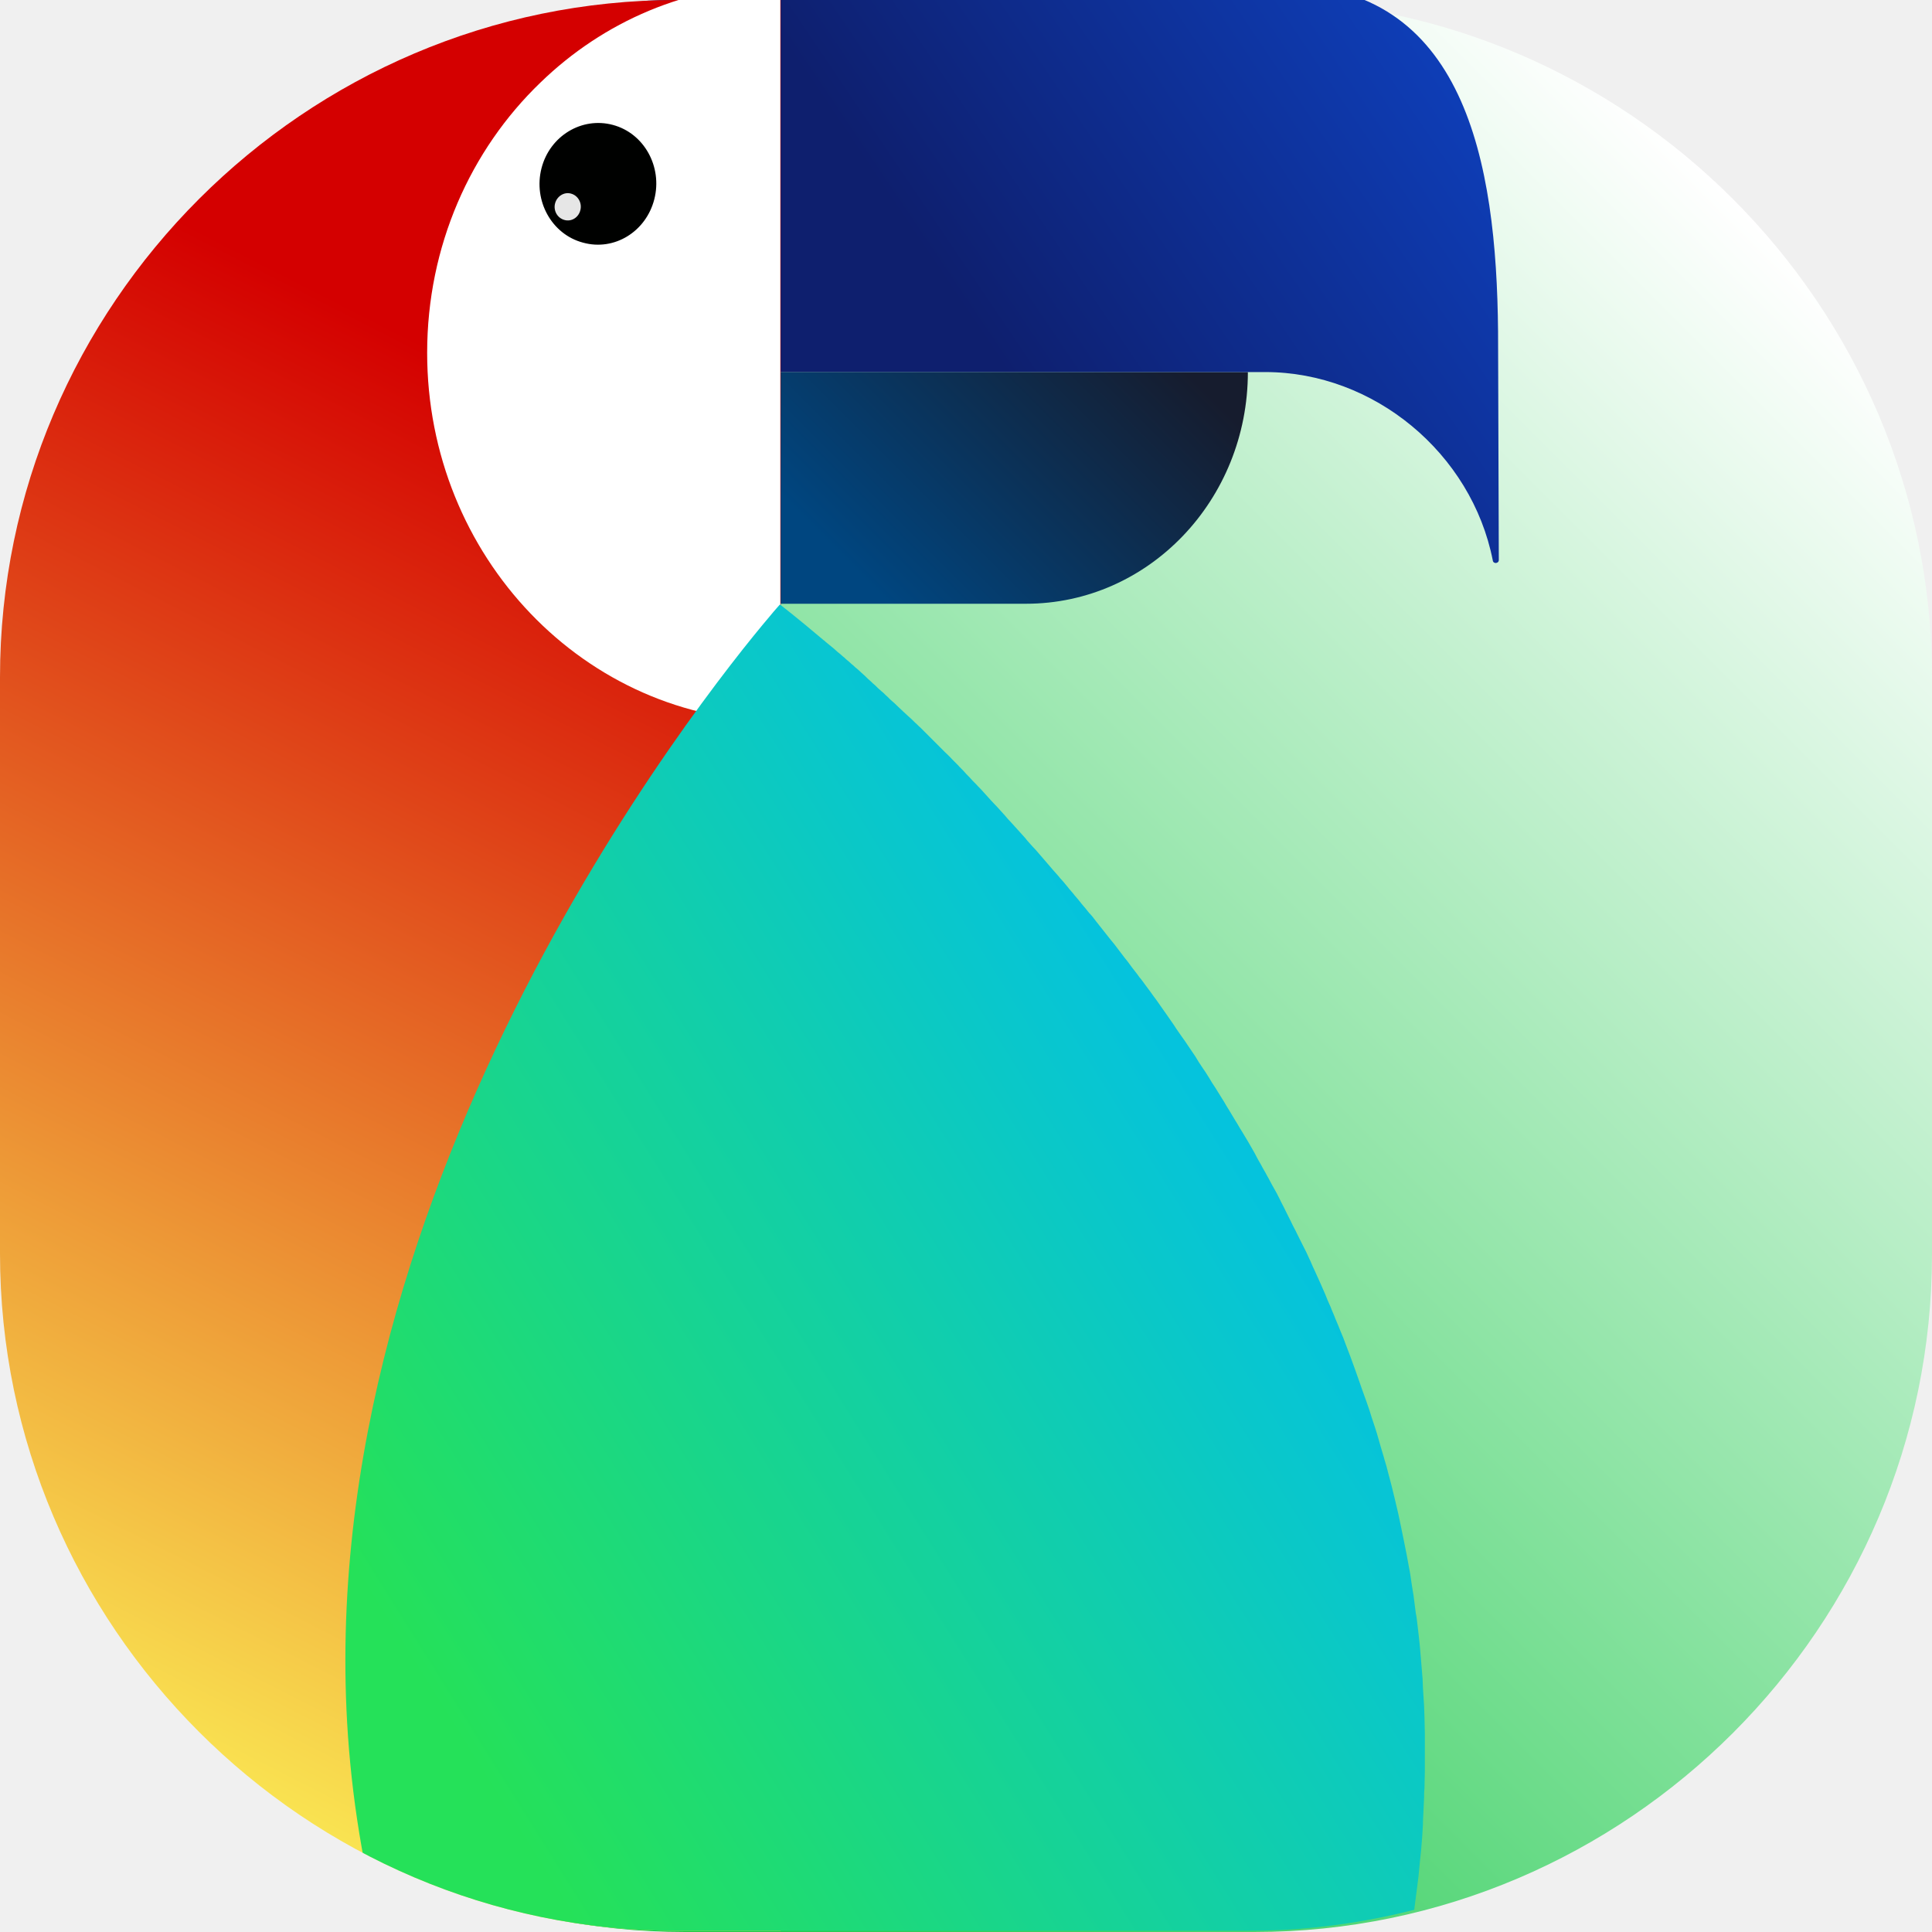
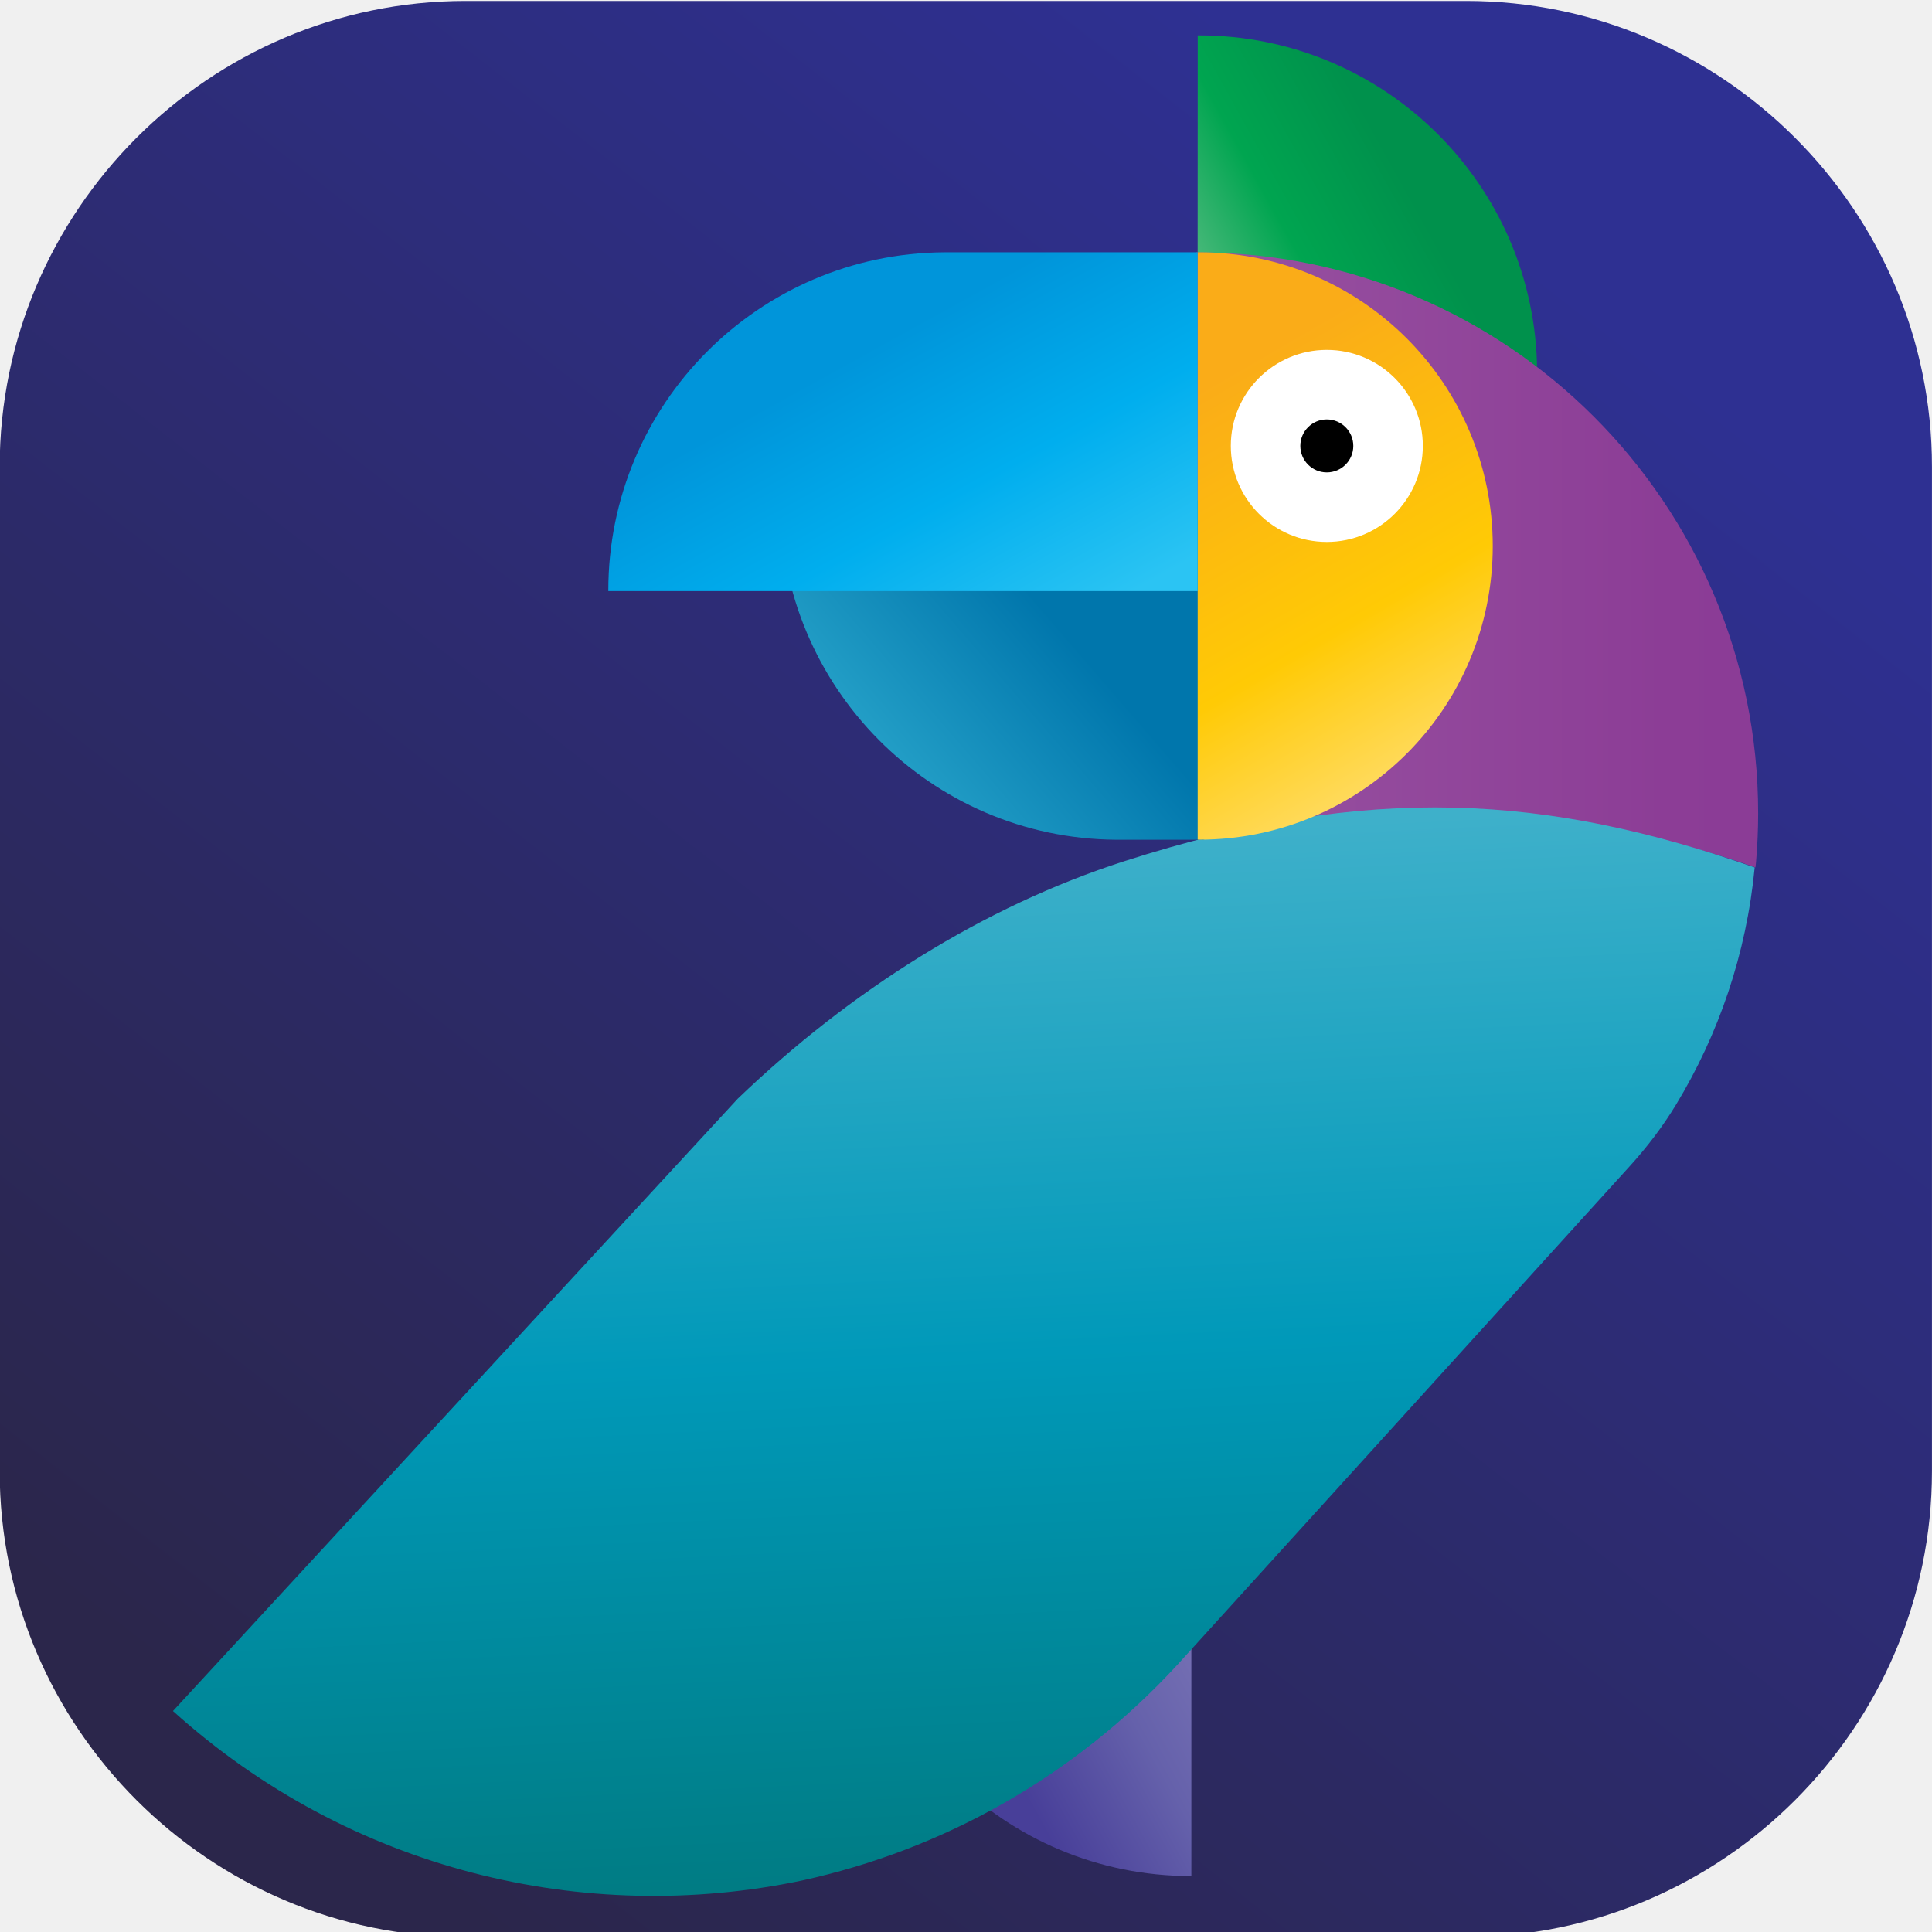
- <svg xmlns="http://www.w3.org/2000/svg" xmlns:xlink="http://www.w3.org/1999/xlink" version="1.1" id="Layer_1" x="0px" y="0px" viewBox="0 0 512 512" style="enable-background:new 0 0 512 512;" xml:space="preserve">
-   <defs id="defs200">
-     <linearGradient id="linearGradient2159">
-       <stop style="stop-color:#0e1f6e;stop-opacity:1" offset="0" id="stop2155" />
-       <stop style="stop-color:#0e41bf;stop-opacity:1" offset="1" id="stop2157" />
+ <svg xmlns="http://www.w3.org/2000/svg" version="1.1" id="Слой_1" x="0px" y="0px" viewBox="0 0 425.2 425.2" style="enable-background:new 0 0 425.2 425.2;" xml:space="preserve">
+   <style type="text/css">
+ 	.st0{fill:url(#SVGID_1_);}
+ 	.st1{fill:url(#SVGID_2_);}
+ 	.st2{fill:url(#SVGID_3_);}
+ 	.st3{fill:url(#SVGID_4_);}
+ 	.st4{fill:url(#SVGID_5_);}
+ 	.st5{fill:url(#SVGID_6_);}
+ 	.st6{fill:url(#SVGID_7_);}
+ 	.st7{fill:url(#SVGID_8_);}
+ 	.st8{fill:#FFFFFF;}
+ 	.st9{fill:url(#SVGID_9_);}
+ 	.st10{fill:url(#SVGID_10_);}
+ 	.st11{fill:url(#SVGID_11_);}
+ 	.st12{fill:url(#SVGID_12_);}
+ 	.st13{fill:url(#SVGID_13_);}
+ 	.st14{fill:url(#SVGID_14_);}
+ 	.st15{fill:url(#SVGID_15_);}
+ 	.st16{fill:url(#SVGID_16_);}
+ </style>
+   <linearGradient id="SVGID_1_" gradientUnits="userSpaceOnUse" x1="394.782" y1="-20.404" x2="70.46" y2="395.46">
+     <stop offset="0.183" style="stop-color:#2E3092" />
+     <stop offset="1" style="stop-color:#2B264B" />
+   </linearGradient>
+   <path class="st0" d="M322.66,426.3H102.45c-56.38,0-102.52-46.13-102.52-102.52V102.73c0-56.38,46.13-102.52,102.52-102.52h220.22  c56.38,0,102.52,46.13,102.52,102.52v221.06C425.18,380.17,379.05,426.3,322.66,426.3z" />
+   <g>
+     <linearGradient id="SVGID_2_" gradientUnits="userSpaceOnUse" x1="326.412" y1="-2109.174" x2="298.382" y2="-2159.895" gradientTransform="matrix(0 -1 1 0 2375.403 675.2133)">
+       <stop offset="0" style="stop-color:#7C76B7" />
+       <stop offset="0.5" style="stop-color:#6561AB" />
+       <stop offset="1" style="stop-color:#483F99" />
    </linearGradient>
-     <linearGradient id="linearGradient1625" gradientUnits="userSpaceOnUse" x1="54.281" y1="458.736" x2="459.753" y2="53.264" spreadMethod="pad">
-       <stop offset="0" style="stop-color:#05c338;stop-opacity:1" id="stop1621" />
-       <stop offset="1" style="stop-color:#FFFFFF" id="stop1623" />
+     <path class="st1" d="M262.2,330.8v82.09c-0.05,0-0.1,0-0.15,0c-40.93,0-74.13-33.04-74.41-73.91v-8.62L262.2,330.8z" />
+     <linearGradient id="SVGID_3_" gradientUnits="userSpaceOnUse" x1="3094.05" y1="535.566" x2="3067.067" y2="486.738" gradientTransform="matrix(1.802374e-03 1 -1 1.802374e-03 790.7686 -3026.794)">
+       <stop offset="0" style="stop-color:#64C08A" />
+       <stop offset="0.5" style="stop-color:#00A550" />
+       <stop offset="1" style="stop-color:#00914C" />
    </linearGradient>
-     <linearGradient id="linearGradient1490" gradientUnits="userSpaceOnUse" x1="54.281" y1="458.736" x2="459.753" y2="53.264" spreadMethod="pad">
-       <stop offset="0" style="stop-color:#8d9fdd;stop-opacity:1" id="stop1486" />
-       <stop offset="1" style="stop-color:#FFFFFF" id="stop1488" />
+     <path class="st2" d="M263.57,83.54l0.03-75.75c0.05,0,0.1,0,0.15,0c40.93-0.07,74.19,32.91,74.54,73.77l0.1,2.45L263.57,83.54z" />
+     <linearGradient id="SVGID_4_" gradientUnits="userSpaceOnUse" x1="39.448" y1="123.223" x2="693.405" y2="123.223">
+       <stop offset="0" style="stop-color:#B07EB7" />
+       <stop offset="0.5" style="stop-color:#8C3D96" />
+       <stop offset="1" style="stop-color:#762A90" />
    </linearGradient>
-     <linearGradient id="linearGradient1484" gradientUnits="userSpaceOnUse" x1="54.281" y1="458.736" x2="459.753" y2="53.264" spreadMethod="pad">
-       <stop offset="0" style="stop-color:#8d9fdd;stop-opacity:1" id="stop1480" />
-       <stop offset="1" style="stop-color:#FFFFFF" id="stop1482" />
+     <path class="st3" d="M263.51,55.55c-0.08,0-0.16,0-0.24,0v127.3c0.24,0.4,0.47,0.81,0.7,1.22c40.33-9.18,82.85-6.99,122.38,6.83   c0.04-0.37,0.08-0.74,0.12-1.11c0.31-3.57,0.47-7.17,0.47-10.82C386.93,110.8,331.67,55.55,263.51,55.55z" />
+     <linearGradient id="SVGID_5_" gradientUnits="userSpaceOnUse" x1="7125.276" y1="2317.982" x2="7356.819" y2="2317.982" gradientTransform="matrix(0.0486 0.9988 0.9988 -0.0486 -2454.243 -6821.457)">
+       <stop offset="0.011" style="stop-color:#3EB0CA" />
+       <stop offset="0.5" style="stop-color:#0099B9" />
+       <stop offset="0.994" style="stop-color:#007C84" />
    </linearGradient>
-     <linearGradient id="linearGradient1478" gradientUnits="userSpaceOnUse" x1="54.281" y1="458.736" x2="459.753" y2="53.264" spreadMethod="pad">
-       <stop offset="0" style="stop-color:#8dc3dd;stop-opacity:1" id="stop1474" />
-       <stop offset="1" style="stop-color:#FFFFFF" id="stop1476" />
+     <path class="st4" d="M259.15,366.36l99.52-109.69c3.81-4.2,7.26-8.71,10.2-13.56c9.4-15.5,15.49-33.22,17.31-52.2   c-45.37-15.86-84.68-18.77-138.72-1.38c-30.95,9.95-60.33,28.52-85.08,52.26L38.07,376.56c0,0,0,0,0,0.01   c39,35.18,90.69,47.31,138.41,37.31C207.22,407.16,236.26,391.25,259.15,366.36z" />
+     <linearGradient id="SVGID_6_" gradientUnits="userSpaceOnUse" x1="197.941" y1="174.438" x2="236.159" y2="141.431">
+       <stop offset="0" style="stop-color:#25A1C8" />
+       <stop offset="1" style="stop-color:#0076AC" />
    </linearGradient>
-     <linearGradient id="linearGradient1472" gradientUnits="userSpaceOnUse" x1="54.281" y1="458.736" x2="459.753" y2="53.264" spreadMethod="pad">
-       <stop offset="0" style="stop-color:#42c3dd;stop-opacity:1" id="stop1468" />
-       <stop offset="1" style="stop-color:#FFFFFF" id="stop1470" />
+     <path class="st5" d="M302.52,110.1h-130.8c0,0.05,0,0.1,0,0.15c0,40.93,33.04,74.29,73.91,74.56h19.21l38.05-14.03L302.52,110.1z" />
+     <linearGradient id="SVGID_7_" gradientUnits="userSpaceOnUse" x1="324.284" y1="192.381" x2="262.762" y2="86.404">
+       <stop offset="0" style="stop-color:#FFE7A3" />
+       <stop offset="0.5" style="stop-color:#FFCA05" />
+       <stop offset="1" style="stop-color:#FAAC18" />
    </linearGradient>
-     <linearGradient id="linearGradient1466" gradientUnits="userSpaceOnUse" x1="54.281" y1="458.736" x2="459.753" y2="53.264" spreadMethod="pad">
-       <stop offset="0" style="stop-color:#40c3dd;stop-opacity:1" id="stop1462" />
-       <stop offset="1" style="stop-color:#FFFFFF" id="stop1464" />
+     <path class="st6" d="M263.9,55.53c-0.11,0-0.21,0.01-0.31,0.01v129.25c0.11,0,0.21,0.01,0.31,0.01c35.69,0,64.63-28.94,64.63-64.63   S299.59,55.53,263.9,55.53z" />
+     <g>
+       <circle class="st8" cx="292.01" cy="98.14" r="21.13" />
+       <circle cx="292.01" cy="98.14" r="5.83" />
+     </g>
+     <linearGradient id="SVGID_8_" gradientUnits="userSpaceOnUse" x1="226.442" y1="142.947" x2="190.165" y2="77.302">
+       <stop offset="0" style="stop-color:#2BC4F3" />
+       <stop offset="0.5" style="stop-color:#00AEEE" />
+       <stop offset="1" style="stop-color:#0095DA" />
    </linearGradient>
-     <linearGradient id="linearGradient1460" gradientUnits="userSpaceOnUse" x1="54.281" y1="458.736" x2="459.753" y2="53.264" spreadMethod="pad">
-       <stop offset="0" style="stop-color:#2bc3dd;stop-opacity:1" id="stop1456" />
-       <stop offset="1" style="stop-color:#FFFFFF" id="stop1458" />
-     </linearGradient>
-     <linearGradient id="linearGradient1454" gradientUnits="userSpaceOnUse" x1="54.281" y1="458.736" x2="459.753" y2="53.264" spreadMethod="pad">
-       <stop offset="0" style="stop-color:#13c3dd;stop-opacity:1" id="stop1450" />
-       <stop offset="1" style="stop-color:#FFFFFF" id="stop1452" />
-     </linearGradient>
-     <linearGradient id="linearGradient1448" gradientUnits="userSpaceOnUse" x1="54.281" y1="458.736" x2="459.753" y2="53.264" spreadMethod="pad">
-       <stop offset="0" style="stop-color:#13c3dd;stop-opacity:1" id="stop1444" />
-       <stop offset="1" style="stop-color:#FFFFFF" id="stop1446" />
-     </linearGradient>
-     <linearGradient id="linearGradient1442" gradientUnits="userSpaceOnUse" x1="54.281" y1="458.736" x2="459.753" y2="53.264" spreadMethod="pad">
-       <stop offset="0" style="stop-color:#49c3dd;stop-opacity:1" id="stop1438" />
-       <stop offset="1" style="stop-color:#FFFFFF" id="stop1440" />
-     </linearGradient>
-     <linearGradient id="linearGradient1436" gradientUnits="userSpaceOnUse" x1="54.281" y1="458.736" x2="459.753" y2="53.264" spreadMethod="pad">
-       <stop offset="0" style="stop-color:#49c3dd;stop-opacity:1" id="stop1432" />
-       <stop offset="1" style="stop-color:#FFFFFF" id="stop1434" />
-     </linearGradient>
-     <linearGradient id="linearGradient1430" gradientUnits="userSpaceOnUse" x1="54.281" y1="458.736" x2="459.753" y2="53.264" spreadMethod="pad">
-       <stop offset="0" style="stop-color:#15c3dd;stop-opacity:1" id="stop1426" />
-       <stop offset="1" style="stop-color:#FFFFFF" id="stop1428" />
-     </linearGradient>
-     <linearGradient id="linearGradient1424" gradientUnits="userSpaceOnUse" x1="54.281" y1="458.736" x2="459.753" y2="53.264" spreadMethod="pad">
-       <stop offset="0" style="stop-color:#15c3dd;stop-opacity:1" id="stop1420" />
-       <stop offset="1" style="stop-color:#FFFFFF" id="stop1422" />
-     </linearGradient>
-     <linearGradient id="linearGradient1418" gradientUnits="userSpaceOnUse" x1="54.281" y1="458.736" x2="459.753" y2="53.264" spreadMethod="pad">
-       <stop offset="0" style="stop-color:#03c3dd;stop-opacity:1" id="stop1414" />
-       <stop offset="1" style="stop-color:#FFFFFF" id="stop1416" />
-     </linearGradient>
-     <linearGradient id="linearGradient1412" gradientUnits="userSpaceOnUse" x1="54.281" y1="458.736" x2="459.753" y2="53.264" spreadMethod="pad">
-       <stop offset="0" style="stop-color:#03c3dd;stop-opacity:1" id="stop1408" />
-       <stop offset="1" style="stop-color:#FFFFFF" id="stop1410" />
-     </linearGradient>
-     <linearGradient id="linearGradient1406" gradientUnits="userSpaceOnUse" x1="54.281" y1="458.736" x2="459.753" y2="53.264" spreadMethod="pad">
-       <stop offset="0" style="stop-color:#4cc3dd;stop-opacity:1" id="stop1402" />
-       <stop offset="1" style="stop-color:#FFFFFF" id="stop1404" />
-     </linearGradient>
-     <linearGradient id="linearGradient1400" gradientUnits="userSpaceOnUse" x1="54.281" y1="458.736" x2="459.753" y2="53.264" spreadMethod="pad">
-       <stop offset="0" style="stop-color:#4cc3dd;stop-opacity:1" id="stop1396" />
-       <stop offset="1" style="stop-color:#FFFFFF" id="stop1398" />
-     </linearGradient>
-     <linearGradient id="linearGradient1394" gradientUnits="userSpaceOnUse" x1="54.281" y1="458.736" x2="459.753" y2="53.264" spreadMethod="pad">
-       <stop offset="0" style="stop-color:#1cc3dd;stop-opacity:1" id="stop1390" />
-       <stop offset="1" style="stop-color:#FFFFFF" id="stop1392" />
-     </linearGradient>
-     <linearGradient id="linearGradient1388" gradientUnits="userSpaceOnUse" x1="54.281" y1="458.736" x2="459.753" y2="53.264" spreadMethod="pad">
-       <stop offset="0" style="stop-color:#1cc3dd;stop-opacity:1" id="stop1384" />
-       <stop offset="1" style="stop-color:#FFFFFF" id="stop1386" />
-     </linearGradient>
-     <linearGradient id="linearGradient1382" gradientUnits="userSpaceOnUse" x1="54.281" y1="458.736" x2="459.753" y2="53.264" spreadMethod="pad">
-       <stop offset="0" style="stop-color:#08c3dd;stop-opacity:1" id="stop1378" />
-       <stop offset="1" style="stop-color:#FFFFFF" id="stop1380" />
-     </linearGradient>
-     <linearGradient id="linearGradient1376" gradientUnits="userSpaceOnUse" x1="54.281" y1="458.736" x2="459.753" y2="53.264" spreadMethod="pad">
-       <stop offset="0" style="stop-color:#08c3dd;stop-opacity:1" id="stop1372" />
-       <stop offset="1" style="stop-color:#FFFFFF" id="stop1374" />
-     </linearGradient>
-     <linearGradient id="linearGradient1370" gradientUnits="userSpaceOnUse" x1="54.281" y1="458.736" x2="459.753" y2="53.264" spreadMethod="pad">
-       <stop offset="0" style="stop-color:#05c375;stop-opacity:1" id="stop1366" />
-       <stop offset="1" style="stop-color:#FFFFFF" id="stop1368" />
-     </linearGradient>
-     <linearGradient id="linearGradient1364" gradientUnits="userSpaceOnUse" x1="54.281" y1="458.736" x2="459.753" y2="53.264" spreadMethod="pad">
-       <stop offset="0" style="stop-color:#05c36f;stop-opacity:1" id="stop1360" />
-       <stop offset="1" style="stop-color:#FFFFFF" id="stop1362" />
-     </linearGradient>
-     <linearGradient id="linearGradient1358" gradientUnits="userSpaceOnUse" x1="54.281" y1="458.736" x2="459.753" y2="53.264" spreadMethod="pad">
-       <stop offset="0" style="stop-color:#05c347;stop-opacity:1" id="stop1354" />
-       <stop offset="1" style="stop-color:#FFFFFF" id="stop1356" />
-     </linearGradient>
-     <linearGradient id="linearGradient1352" gradientUnits="userSpaceOnUse" x1="54.281" y1="458.736" x2="459.753" y2="53.264" spreadMethod="pad">
-       <stop offset="0" style="stop-color:#05c347;stop-opacity:1" id="stop1348" />
-       <stop offset="1" style="stop-color:#FFFFFF" id="stop1350" />
-     </linearGradient>
-     <linearGradient id="linearGradient1346" gradientUnits="userSpaceOnUse" x1="54.281" y1="458.736" x2="459.753" y2="53.264" spreadMethod="pad">
-       <stop offset="0" style="stop-color:#05c34a;stop-opacity:1" id="stop1342" />
-       <stop offset="1" style="stop-color:#FFFFFF" id="stop1344" />
-     </linearGradient>
-     <linearGradient id="linearGradient1340" gradientUnits="userSpaceOnUse" x1="54.281" y1="458.736" x2="459.753" y2="53.264" spreadMethod="pad">
-       <stop offset="0" style="stop-color:#05c34a;stop-opacity:1" id="stop1336" />
-       <stop offset="1" style="stop-color:#FFFFFF" id="stop1338" />
-     </linearGradient>
-     <linearGradient id="linearGradient1334" gradientUnits="userSpaceOnUse" x1="54.281" y1="458.736" x2="459.753" y2="53.264" spreadMethod="pad">
-       <stop offset="0" style="stop-color:#05c39d;stop-opacity:1" id="stop1330" />
-       <stop offset="1" style="stop-color:#FFFFFF" id="stop1332" />
-     </linearGradient>
-     <linearGradient id="linearGradient1328" gradientUnits="userSpaceOnUse" x1="54.281" y1="458.736" x2="459.753" y2="53.264" spreadMethod="pad">
-       <stop offset="0" style="stop-color:#05c39d;stop-opacity:1" id="stop1324" />
-       <stop offset="1" style="stop-color:#FFFFFF" id="stop1326" />
-     </linearGradient>
-     <linearGradient id="linearGradient1322" gradientUnits="userSpaceOnUse" x1="54.281" y1="458.736" x2="459.753" y2="53.264" spreadMethod="pad">
-       <stop offset="0" style="stop-color:#05c3da;stop-opacity:1" id="stop1318" />
-       <stop offset="1" style="stop-color:#FFFFFF" id="stop1320" />
-     </linearGradient>
-     <linearGradient id="linearGradient1316" gradientUnits="userSpaceOnUse" x1="54.281" y1="458.736" x2="459.753" y2="53.264" spreadMethod="pad">
-       <stop offset="0" style="stop-color:#05c3da;stop-opacity:1" id="stop1312" />
-       <stop offset="1" style="stop-color:#FFFFFF" id="stop1314" />
-     </linearGradient>
-     <linearGradient id="linearGradient1310" gradientUnits="userSpaceOnUse" x1="54.281" y1="458.736" x2="459.753" y2="53.264" spreadMethod="pad">
-       <stop offset="0" style="stop-color:#ffc3dd;stop-opacity:1" id="stop1306" />
-       <stop offset="1" style="stop-color:#FFFFFF" id="stop1308" />
-     </linearGradient>
-     <linearGradient id="linearGradient1304" gradientUnits="userSpaceOnUse" x1="54.281" y1="458.736" x2="459.753" y2="53.264" spreadMethod="pad">
-       <stop offset="0" style="stop-color:#ffc3dd;stop-opacity:1" id="stop1300" />
-       <stop offset="1" style="stop-color:#FFFFFF" id="stop1302" />
-     </linearGradient>
-     <linearGradient id="linearGradient1298" gradientUnits="userSpaceOnUse" x1="54.281" y1="458.736" x2="459.753" y2="53.264" spreadMethod="pad">
-       <stop offset="0" style="stop-color:#eec3dd;stop-opacity:1" id="stop1294" />
-       <stop offset="1" style="stop-color:#FFFFFF" id="stop1296" />
-     </linearGradient>
-     <linearGradient id="linearGradient1292" gradientUnits="userSpaceOnUse" x1="54.281" y1="458.736" x2="459.753" y2="53.264" spreadMethod="pad">
-       <stop offset="0" style="stop-color:#eec3dd;stop-opacity:1" id="stop1288" />
-       <stop offset="1" style="stop-color:#FFFFFF" id="stop1290" />
-     </linearGradient>
-     <linearGradient id="linearGradient1286" gradientUnits="userSpaceOnUse" x1="54.281" y1="458.736" x2="459.753" y2="53.264" spreadMethod="pad">
-       <stop offset="0" style="stop-color:#bfc3dd;stop-opacity:1" id="stop1282" />
-       <stop offset="1" style="stop-color:#FFFFFF" id="stop1284" />
-     </linearGradient>
-     <linearGradient id="linearGradient1280" gradientUnits="userSpaceOnUse" x1="54.281" y1="458.736" x2="459.753" y2="53.264" spreadMethod="pad">
-       <stop offset="0" style="stop-color:#bfc3dd;stop-opacity:1" id="stop1276" />
-       <stop offset="1" style="stop-color:#FFFFFF" id="stop1278" />
-     </linearGradient>
-     <linearGradient id="linearGradient1274" gradientUnits="userSpaceOnUse" x1="54.281" y1="458.736" x2="459.753" y2="53.264" spreadMethod="pad">
-       <stop offset="0" style="stop-color:#05c304;stop-opacity:1" id="stop1270" />
-       <stop offset="1" style="stop-color:#FFFFFF" id="stop1272" />
-     </linearGradient>
-     <linearGradient id="linearGradient1268" gradientUnits="userSpaceOnUse" x1="54.281" y1="458.736" x2="459.753" y2="53.264" spreadMethod="pad">
-       <stop offset="0" style="stop-color:#05c304;stop-opacity:1" id="stop1264" />
-       <stop offset="1" style="stop-color:#FFFFFF" id="stop1266" />
-     </linearGradient>
-     <linearGradient id="linearGradient1262" gradientUnits="userSpaceOnUse" x1="54.281" y1="458.736" x2="459.753" y2="53.264" spreadMethod="pad">
-       <stop offset="0" style="stop-color:#05c302;stop-opacity:1" id="stop1258" />
-       <stop offset="1" style="stop-color:#FFFFFF" id="stop1260" />
-     </linearGradient>
-     <linearGradient id="linearGradient1256" gradientUnits="userSpaceOnUse" x1="54.281" y1="458.736" x2="459.753" y2="53.264" spreadMethod="pad">
-       <stop offset="0" style="stop-color:#05c302;stop-opacity:1" id="stop1252" />
-       <stop offset="1" style="stop-color:#FFFFFF" id="stop1254" />
-     </linearGradient>
-     <linearGradient id="linearGradient1250" gradientUnits="userSpaceOnUse" x1="54.281" y1="458.736" x2="459.753" y2="53.264" spreadMethod="pad">
-       <stop offset="0" style="stop-color:#05c301;stop-opacity:1" id="stop1246" />
-       <stop offset="1" style="stop-color:#FFFFFF" id="stop1248" />
-     </linearGradient>
-     <linearGradient id="linearGradient1244" gradientUnits="userSpaceOnUse" x1="54.281" y1="458.736" x2="459.753" y2="53.264" spreadMethod="pad">
-       <stop offset="0" style="stop-color:#05c301;stop-opacity:1" id="stop1240" />
-       <stop offset="1" style="stop-color:#FFFFFF" id="stop1242" />
-     </linearGradient>
-     <linearGradient id="linearGradient1238" gradientUnits="userSpaceOnUse" x1="54.281" y1="458.736" x2="459.753" y2="53.264" spreadMethod="pad">
-       <stop offset="0" style="stop-color:#05c328;stop-opacity:1" id="stop1234" />
-       <stop offset="1" style="stop-color:#FFFFFF" id="stop1236" />
-     </linearGradient>
-     <linearGradient id="linearGradient1232" gradientUnits="userSpaceOnUse" x1="54.281" y1="458.736" x2="459.753" y2="53.264" spreadMethod="pad">
-       <stop offset="0" style="stop-color:#05c328;stop-opacity:1" id="stop1228" />
-       <stop offset="1" style="stop-color:#FFFFFF" id="stop1230" />
-     </linearGradient>
-     <linearGradient id="linearGradient1226" gradientUnits="userSpaceOnUse" x1="54.281" y1="458.736" x2="459.753" y2="53.264" spreadMethod="pad">
-       <stop offset="0" style="stop-color:#ffc329;stop-opacity:1" id="stop1222" />
-       <stop offset="1" style="stop-color:#FFFFFF" id="stop1224" />
-     </linearGradient>
-     <linearGradient id="linearGradient1220" gradientUnits="userSpaceOnUse" x1="54.281" y1="458.736" x2="459.753" y2="53.264" spreadMethod="pad">
-       <stop offset="0" style="stop-color:#ffc329;stop-opacity:1" id="stop1216" />
-       <stop offset="1" style="stop-color:#FFFFFF" id="stop1218" />
-     </linearGradient>
-     <linearGradient id="linearGradient1214" gradientUnits="userSpaceOnUse" x1="54.281" y1="458.736" x2="459.753" y2="53.264" spreadMethod="pad">
-       <stop offset="0" style="stop-color:#ffc32b;stop-opacity:1" id="stop1210" />
-       <stop offset="1" style="stop-color:#FFFFFF" id="stop1212" />
-     </linearGradient>
-     <linearGradient id="linearGradient1208" gradientUnits="userSpaceOnUse" x1="54.281" y1="458.736" x2="459.753" y2="53.264" spreadMethod="pad">
-       <stop offset="0" style="stop-color:#ffc342;stop-opacity:1" id="stop1204" />
-       <stop offset="1" style="stop-color:#FFFFFF" id="stop1206" />
-     </linearGradient>
-     <linearGradient id="linearGradient1202" gradientUnits="userSpaceOnUse" x1="54.281" y1="458.736" x2="459.753" y2="53.264" spreadMethod="pad">
-       <stop offset="0" style="stop-color:#ffc345;stop-opacity:1" id="stop1198" />
-       <stop offset="1" style="stop-color:#FFFFFF" id="stop1200" />
-     </linearGradient>
-     <linearGradient id="linearGradient1196" gradientUnits="userSpaceOnUse" x1="54.281" y1="458.736" x2="459.753" y2="53.264" spreadMethod="pad">
-       <stop offset="0" style="stop-color:#ffc35c;stop-opacity:1" id="stop1192" />
-       <stop offset="1" style="stop-color:#FFFFFF" id="stop1194" />
-     </linearGradient>
-     <linearGradient id="linearGradient1190" gradientUnits="userSpaceOnUse" x1="54.281" y1="458.736" x2="459.753" y2="53.264" spreadMethod="pad">
-       <stop offset="0" style="stop-color:#ffc397;stop-opacity:1" id="stop1186" />
-       <stop offset="1" style="stop-color:#FFFFFF" id="stop1188" />
-     </linearGradient>
-     <linearGradient id="linearGradient1184" gradientUnits="userSpaceOnUse" x1="54.281" y1="458.736" x2="459.753" y2="53.264" spreadMethod="pad">
-       <stop offset="0" style="stop-color:#ffc3df;stop-opacity:1" id="stop1180" />
-       <stop offset="1" style="stop-color:#FFFFFF" id="stop1182" />
-     </linearGradient>
-     <linearGradient id="linearGradient1178" gradientUnits="userSpaceOnUse" x1="54.281" y1="458.736" x2="459.753" y2="53.264" spreadMethod="pad">
-       <stop offset="0" style="stop-color:#ffc3df;stop-opacity:1" id="stop1174" />
-       <stop offset="1" style="stop-color:#FFFFFF" id="stop1176" />
-     </linearGradient>
-     <linearGradient id="linearGradient1172" gradientUnits="userSpaceOnUse" x1="54.281" y1="458.736" x2="459.753" y2="53.264" spreadMethod="pad">
-       <stop offset="0" style="stop-color:#e8c3dd;stop-opacity:1" id="stop1168" />
-       <stop offset="1" style="stop-color:#FFFFFF" id="stop1170" />
-     </linearGradient>
-     <linearGradient id="linearGradient1166" gradientUnits="userSpaceOnUse" x1="54.281" y1="458.736" x2="459.753" y2="53.264" spreadMethod="pad">
-       <stop offset="0" style="stop-color:#e8c3dd;stop-opacity:1" id="stop1162" />
-       <stop offset="1" style="stop-color:#FFFFFF" id="stop1164" />
-     </linearGradient>
-     <linearGradient id="linearGradient1160" gradientUnits="userSpaceOnUse" x1="54.281" y1="458.736" x2="459.753" y2="53.264" spreadMethod="pad">
-       <stop offset="0" style="stop-color:#e8c3dd;stop-opacity:1" id="stop1156" />
-       <stop offset="1" style="stop-color:#FFFFFF" id="stop1158" />
-     </linearGradient>
-     <linearGradient id="linearGradient1154" gradientUnits="userSpaceOnUse" x1="54.281" y1="458.736" x2="459.753" y2="53.264" spreadMethod="pad">
-       <stop offset="0" style="stop-color:#e6c3dd;stop-opacity:1" id="stop1150" />
-       <stop offset="1" style="stop-color:#FFFFFF" id="stop1152" />
-     </linearGradient>
-     <linearGradient id="linearGradient1148" gradientUnits="userSpaceOnUse" x1="54.281" y1="458.736" x2="459.753" y2="53.264" spreadMethod="pad">
-       <stop offset="0" style="stop-color:#d7c3dd;stop-opacity:1" id="stop1144" />
-       <stop offset="1" style="stop-color:#FFFFFF" id="stop1146" />
-     </linearGradient>
-     <linearGradient id="linearGradient1142" gradientUnits="userSpaceOnUse" x1="54.281" y1="458.736" x2="459.753" y2="53.264" spreadMethod="pad">
-       <stop offset="0" style="stop-color:#b5c3dd;stop-opacity:1" id="stop1138" />
-       <stop offset="1" style="stop-color:#FFFFFF" id="stop1140" />
-     </linearGradient>
-     <linearGradient id="linearGradient1136" gradientUnits="userSpaceOnUse" x1="54.281" y1="458.736" x2="459.753" y2="53.264" spreadMethod="pad">
-       <stop offset="0" style="stop-color:#a5c3dd;stop-opacity:1" id="stop1132" />
-       <stop offset="1" style="stop-color:#FFFFFF" id="stop1134" />
-     </linearGradient>
-     <linearGradient id="linearGradient1130" gradientUnits="userSpaceOnUse" x1="54.281" y1="458.736" x2="459.753" y2="53.264" spreadMethod="pad">
-       <stop offset="0" style="stop-color:#9cc3dd;stop-opacity:1" id="stop1126" />
-       <stop offset="1" style="stop-color:#FFFFFF" id="stop1128" />
-     </linearGradient>
-     <linearGradient id="linearGradient1124" gradientUnits="userSpaceOnUse" x1="54.281" y1="458.736" x2="459.753" y2="53.264" spreadMethod="pad">
-       <stop offset="0" style="stop-color:#78c3dd;stop-opacity:1" id="stop1120" />
-       <stop offset="1" style="stop-color:#FFFFFF" id="stop1122" />
-     </linearGradient>
-     <linearGradient id="linearGradient1118" gradientUnits="userSpaceOnUse" x1="54.281" y1="458.736" x2="459.753" y2="53.264" spreadMethod="pad">
-       <stop offset="0" style="stop-color:#46c3dd;stop-opacity:1" id="stop1114" />
-       <stop offset="1" style="stop-color:#FFFFFF" id="stop1116" />
-     </linearGradient>
-     <linearGradient id="linearGradient1112" gradientUnits="userSpaceOnUse" x1="54.281" y1="458.736" x2="459.753" y2="53.264" spreadMethod="pad">
-       <stop offset="0" style="stop-color:#3cc3dd;stop-opacity:1" id="stop1108" />
-       <stop offset="1" style="stop-color:#FFFFFF" id="stop1110" />
-     </linearGradient>
-     <linearGradient id="linearGradient1106" gradientUnits="userSpaceOnUse" x1="54.281" y1="458.736" x2="459.753" y2="53.264" spreadMethod="pad">
-       <stop offset="0" style="stop-color:#04c3dd;stop-opacity:1" id="stop1102" />
-       <stop offset="1" style="stop-color:#FFFFFF" id="stop1104" />
-     </linearGradient>
-     <linearGradient id="linearGradient1100" gradientUnits="userSpaceOnUse" x1="54.281" y1="458.736" x2="459.753" y2="53.264">
-       <stop offset="0" style="stop-color:#03c3dd;stop-opacity:1" id="stop1096" />
-       <stop offset="1" style="stop-color:#FFFFFF" id="stop1098" />
-     </linearGradient>
-     <linearGradient id="SVGID_7_-3" gradientUnits="userSpaceOnUse" x1="-106.34" y1="570.473" x2="337.523" y2="126.61" spreadMethod="pad" xlink:href="#SVGID_1_">
-       <stop offset="0" style="stop-color:#fecb6a;stop-opacity:1" id="stop1055" />
-       <stop offset="1" style="stop-color:#d40000;stop-opacity:1" id="stop1057" />
-     </linearGradient>
-     <linearGradient id="SVGID_7_" gradientUnits="userSpaceOnUse" x1="-106.34" y1="570.473" x2="337.523" y2="126.61" spreadMethod="pad">
-       <stop offset="0" style="stop-color:#25e159;stop-opacity:1" id="stop1050" />
-       <stop offset="1" style="stop-color:#05C3DD" id="stop1052" />
-     </linearGradient>
-     <linearGradient id="SVGID_7_-6" gradientUnits="userSpaceOnUse" x1="-106.34" y1="570.473" x2="337.523" y2="126.61" spreadMethod="pad">
-       <stop offset="0" style="stop-color:#84CB6A" id="stop1043" />
-       <stop offset="1" style="stop-color:#05C3DD" id="stop1045" />
-     </linearGradient>
-     <linearGradient xlink:href="#SVGID_7_" id="linearGradient1048" gradientUnits="userSpaceOnUse" x1="152.705" y1="510.292" x2="371.615" y2="373.29" />
-     <linearGradient xlink:href="#SVGID_7_-3-7" id="linearGradient1094" x1="-45.373" y1="468.714" x2="139.787" y2="105.263" gradientUnits="userSpaceOnUse" />
-     <linearGradient xlink:href="#linearGradient1625" id="linearGradient1492" gradientUnits="userSpaceOnUse" x1="54.281" y1="458.736" x2="459.753" y2="53.264" />
-     <filter style="color-interpolation-filters:sRGB" id="filter1544" x="-2.9338988e-05" width="1" y="-1.4352017e-05" height="1">
-       <feGaussianBlur stdDeviation="0.003" id="feGaussianBlur1546" />
-     </filter>
-     <linearGradient xlink:href="#linearGradient2159" id="linearGradient2161" x1="251.205" y1="75.964" x2="382.472" y2="-12.709" gradientUnits="userSpaceOnUse" />
-   </defs>
-   <style type="text/css" id="style133">
- 	.st0{fill:url(#SVGID_1_);}
- 	.st1{clip-path:url(#SVGID_3_);}
- 	.st2{clip-path:url(#SVGID_5_);}
- 	.st3{fill:url(#SVGID_6_);}
- 	.st4{fill:#0E5ADE;}
- 	.st5{fill:url(#SVGID_7_);}
- 	.st6{fill:#FFFFFF;}
- 	.st7{fill:#000100;}
- 	.st8{opacity:0.9;fill:#FFFFFF;}
- 	.st9{fill:url(#SVGID_8_);}
- 	.st10{fill:none;}
- </style>
-   <g id="g195">
-     <linearGradient id="SVGID_1_" gradientUnits="userSpaceOnUse" x1="54.281" y1="458.736" x2="459.753" y2="53.264" xlink:href="#linearGradient1490">
-       <stop offset="0" style="stop-color:#05C3DD" id="stop135" />
-       <stop offset="1" style="stop-color:#FFFFFF" id="stop137" />
-     </linearGradient>
-     <path class="st0" d="M332.4,512H181.6C82.9,512,2,431.2,2,332.4V179.6C2,80.8,82.9,0,181.6,0h150.8C431.2,0,512,80.8,512,179.6   v152.8C512,431.2,431.2,512,332.4,512z" id="path140" style="fill-opacity:1;fill:url(#linearGradient1492)" />
-     <g id="g193">
-       <defs id="defs143">
-         <path id="SVGID_2_" d="M330.4,511.7H179.5C80.8,511.7,0,430.9,0,332.2V179.5C0,80.8,80.8,0,179.5,0h182.2     C460.4,0,510,80.8,510,179.5v152.6C510,430.9,429.2,511.7,330.4,511.7z" />
-       </defs>
-       <clipPath id="SVGID_3_">
-         <use xlink:href="#SVGID_2_" style="overflow:visible;" id="use145" />
-       </clipPath>
-       <g class="st1" clip-path="url(#SVGID_3_)" id="g191">
-         <defs id="defs149">
-           <path id="SVGID_4_" d="M408.6,527.4H-38.2c-56,0-101.4-45.4-101.4-101.4V97.3c0-56,45.4-101.4,101.4-101.4h446.8      c56,0,101.4,45.4,101.4,101.4V426C510,482,464.6,527.4,408.6,527.4z" />
-         </defs>
-         <clipPath id="SVGID_5_">
-           <use xlink:href="#SVGID_4_" style="overflow:visible;" id="use151" />
-         </clipPath>
-         <g class="st2" clip-path="url(#SVGID_5_)" id="g189">
-           <linearGradient id="SVGID_6_" gradientUnits="userSpaceOnUse" x1="213.637" y1="166.822" x2="306.257" y2="74.202">
-             <stop offset="0.153" style="stop-color:#004680" id="stop154" />
-             <stop offset="0.914" style="stop-color:#161C2E" id="stop156" />
-           </linearGradient>
-           <path class="st3" d="M271.9,160h-65.1V98.6h123.9l0,0C330.7,132.5,304.4,160,271.9,160z" id="path159" />
-           <path class="st4" d="M397,87.8l0.2,60.6c0,1-1.5,1.1-1.6,0.1c-5.6-28.4-31.5-49.9-60.3-49.9H171.6V0c11.3-2.7,23.1-4.1,35.2-4.1      h132.7C388.2-4.1,396.6,42.9,397,87.8z" id="path161" style="fill:url(#linearGradient2161);fill-opacity:1" />
-           <linearGradient id="SVGID_7_-3-7" gradientUnits="userSpaceOnUse" x1="-106.34" y1="570.473" x2="337.523" y2="126.61" spreadMethod="pad" xlink:href="#SVGID_8_">
-             <stop offset="0" style="stop-color:#feff5b;stop-opacity:1" id="stop163" />
-             <stop offset="1" style="stop-color:#d40000;stop-opacity:1" id="stop165" />
-           </linearGradient>
-           <path class="st5" d="M62.1,33.8c-0.5,0.3-1.1,0.6-1.6,0.9c-0.2,0.1-0.4,0.3-0.7,0.4C37.3,48,16.5,63.8-2.2,82      c-49.7,48.3-84.1,113.7-94.9,187.3c-2.4,16.1-12.7,32.7-12.7,49.5c0,0,0,0,0,0v0c0,3.4,0.1,6.8,0.2,10.2c0,1,0.1,2,0.1,3      c0.1,2.5,0.2,5.1,0.4,7.6c0.1,0.9,0.1,1.9,0.2,2.8c0.2,3.3,0.5,6.7,0.8,10c0,0.4,0.1,0.8,0.1,1.2c0.3,3.1,0.7,6.2,1.1,9.3      c0,0.3,0.1,0.5,0.1,0.8c0,0,0,0,0,0c20.8,157.2-154.2,249.9,313.7,278.1V85.6V-4.1C154.5-4.1,105.2,9.6,62.1,33.8z" id="path168" style="fill-opacity:1;fill:url(#linearGradient1094)" />
-           <path class="st6" d="M206.8-4.1v195.3c-51.7,0-93.6-43.7-93.6-97.7c0-28.3,11.5-53.8,30-71.6C159.9,5.7,182.2-4.1,206.8-4.1z" id="path170" />
-           <g id="g178">
-             <path class="st6" d="M136.7,42.7c-3.2,12.5,4,25.4,16,28.7c12,3.3,24.3-4.1,27.5-16.7c3.2-12.5-4-25.4-16-28.7       C152.2,22.7,139.9,30.2,136.7,42.7z" id="path172" />
-             <path class="st7" d="M143.5,44.6c-2.2,8.6,2.7,17.5,11,19.7c8.3,2.3,16.7-2.9,18.9-11.5c2.2-8.6-2.7-17.5-11-19.7       C154.2,30.9,145.7,36,143.5,44.6z" id="path174" />
-             <path class="st8" d="M147.1,53.9c-0.5,1.9,0.6,3.9,2.5,4.4c1.8,0.5,3.7-0.6,4.2-2.6c0.5-1.9-0.6-3.9-2.5-4.4       C149.5,50.8,147.6,52,147.1,53.9z" id="path176" />
-           </g>
-           <linearGradient id="SVGID_8_" gradientUnits="userSpaceOnUse" x1="97.582" y1="531.504" x2="371.615" y2="373.29">
-             <stop offset="0" style="stop-color:#0E5ADE" id="stop180" />
-             <stop offset="1" style="stop-color:#05C3DD" id="stop182" />
-           </linearGradient>
-           <path class="st9" d="M371.3,527.5c0.1-0.6,0.2-1.2,0.4-1.9c0.3-1.6,0.6-3.3,0.9-4.9c0.1-0.8,0.3-1.6,0.4-2.4      c0.3-1.5,0.5-3,0.7-4.5c0.1-0.8,0.3-1.7,0.4-2.5c0.2-1.5,0.4-2.9,0.6-4.4c0.1-0.8,0.2-1.7,0.3-2.5c0.2-1.5,0.4-3,0.6-4.6      c0.1-0.8,0.2-1.6,0.3-2.4c0.2-1.7,0.3-3.4,0.5-5.1c0.1-0.6,0.1-1.3,0.2-1.9c0.2-2.3,0.4-4.7,0.5-7c0-0.2,0-0.5,0-0.7      c0.1-2.1,0.2-4.2,0.3-6.3c0-0.8,0-1.6,0.1-2.4c0-1.5,0.1-3.1,0.1-4.7c0-0.9,0-1.9,0-2.8c0-1.4,0-2.9,0-4.3c0-1,0-1.9,0-2.9      c0-1.4-0.1-2.9-0.1-4.3c0-1-0.1-1.9-0.1-2.9c-0.1-1.6-0.2-3.1-0.3-4.7c0-0.8-0.1-1.6-0.1-2.5c-0.2-2.4-0.4-4.8-0.6-7.2      c-0.2-2.5-0.5-5-0.8-7.5c-0.1-0.9-0.2-1.8-0.4-2.7c-0.2-1.6-0.4-3.2-0.6-4.7c-0.2-1-0.3-2-0.5-3.1c-0.2-1.4-0.4-2.9-0.7-4.3      c-0.2-1.1-0.4-2.2-0.6-3.3c-0.3-1.3-0.5-2.7-0.8-4c-0.2-1.1-0.5-2.3-0.7-3.4c-0.3-1.3-0.5-2.6-0.8-3.8c-0.3-1.1-0.5-2.3-0.8-3.4      c-0.3-1.2-0.6-2.5-0.9-3.7c-0.3-1.2-0.6-2.3-0.9-3.4c-0.3-1.2-0.6-2.4-1-3.6c-0.3-1.2-0.7-2.3-1-3.4c-0.3-1.2-0.7-2.4-1-3.5      c-0.4-1.2-0.7-2.3-1.1-3.4c-0.4-1.1-0.7-2.3-1.1-3.4c-0.4-1.2-0.8-2.3-1.2-3.4c-0.4-1.1-0.8-2.2-1.2-3.4      c-0.4-1.1-0.8-2.3-1.2-3.4c-0.4-1.1-0.8-2.2-1.2-3.3c-0.4-1.1-0.9-2.3-1.3-3.4c-0.4-1.1-0.8-2.2-1.3-3.3      c-0.4-1.1-0.9-2.2-1.4-3.4c-0.4-1.1-0.9-2.1-1.3-3.2c-0.5-1.1-1-2.2-1.4-3.3c-0.5-1.1-0.9-2.1-1.4-3.2c-0.5-1.1-1-2.2-1.5-3.3      c-0.5-1-0.9-2.1-1.4-3.1c-0.5-1.1-1-2.2-1.6-3.3c-0.5-1-1-2-1.5-3c-0.5-1.1-1.1-2.1-1.6-3.2c-0.5-1-1-2-1.5-3      c-0.5-1.1-1.1-2.1-1.6-3.2c-0.5-1-1-2-1.6-3c-0.6-1-1.1-2.1-1.7-3.1c-0.5-1-1.1-1.9-1.6-2.9c-0.6-1-1.2-2.1-1.7-3.1      c-0.5-0.9-1.1-1.9-1.6-2.8c-0.6-1-1.2-2-1.8-3c-0.6-0.9-1.1-1.9-1.7-2.8c-0.6-1-1.2-2-1.8-3c-0.6-0.9-1.1-1.9-1.7-2.8      c-0.6-1-1.2-1.9-1.8-2.9c-0.6-0.9-1.2-1.8-1.7-2.7c-0.6-1-1.2-1.9-1.9-2.9c-0.6-0.9-1.2-1.8-1.7-2.7c-0.6-0.9-1.3-1.9-1.9-2.8      c-0.6-0.9-1.2-1.8-1.8-2.6c-0.6-0.9-1.3-1.8-1.9-2.8c-0.6-0.9-1.2-1.7-1.8-2.6c-0.6-0.9-1.3-1.8-1.9-2.7      c-0.6-0.9-1.2-1.7-1.8-2.5c-0.6-0.9-1.3-1.8-1.9-2.6c-0.6-0.8-1.2-1.7-1.9-2.5c-0.6-0.9-1.3-1.7-1.9-2.5      c-0.6-0.8-1.2-1.7-1.9-2.5c-0.6-0.8-1.3-1.7-1.9-2.5c-0.6-0.8-1.2-1.6-1.9-2.4c-0.6-0.8-1.3-1.6-1.9-2.4      c-0.6-0.8-1.3-1.6-1.9-2.4c-0.6-0.8-1.2-1.6-1.9-2.3c-0.6-0.8-1.3-1.6-1.9-2.3c-0.6-0.8-1.2-1.5-1.9-2.3      c-0.6-0.8-1.3-1.5-1.9-2.3c-0.6-0.7-1.2-1.5-1.9-2.2c-0.6-0.8-1.3-1.5-1.9-2.2c-0.6-0.7-1.2-1.4-1.8-2.1      c-0.6-0.7-1.3-1.5-1.9-2.2c-0.6-0.7-1.2-1.4-1.8-2c-0.6-0.7-1.3-1.4-1.9-2.2c-0.6-0.7-1.2-1.3-1.8-2c-0.6-0.7-1.3-1.4-1.9-2.1      c-0.6-0.6-1.2-1.3-1.7-1.9c-0.6-0.7-1.3-1.4-1.9-2.1c-0.6-0.6-1.1-1.2-1.7-1.8c-0.6-0.7-1.3-1.4-1.9-2.1      c-0.5-0.6-1.1-1.2-1.6-1.7c-0.6-0.7-1.3-1.3-1.9-2c-0.5-0.6-1.1-1.1-1.6-1.7c-0.6-0.7-1.3-1.3-1.9-2c-0.5-0.5-1-1-1.5-1.5      c-0.6-0.7-1.3-1.3-1.9-1.9c-0.5-0.5-1-1-1.4-1.4c-0.6-0.6-1.3-1.3-1.9-1.9c-0.5-0.5-0.9-0.9-1.4-1.4c-0.6-0.6-1.2-1.2-1.8-1.8      c-0.5-0.4-0.9-0.9-1.4-1.3c-0.6-0.6-1.2-1.2-1.8-1.7c-0.4-0.4-0.9-0.8-1.3-1.2c-0.6-0.6-1.2-1.1-1.8-1.7      c-0.4-0.4-0.8-0.8-1.2-1.1c-0.6-0.5-1.1-1.1-1.7-1.6c-0.4-0.4-0.8-0.8-1.2-1.1c-0.6-0.5-1.1-1-1.6-1.5c-0.4-0.3-0.8-0.7-1.1-1      c-0.6-0.5-1.1-1-1.6-1.5c-0.3-0.3-0.7-0.6-1-0.9c-0.5-0.5-1.1-1-1.6-1.4c-0.3-0.3-0.6-0.6-0.9-0.8c-0.5-0.5-1-0.9-1.5-1.3      c-0.3-0.3-0.6-0.6-0.9-0.8c-0.4-0.4-0.9-0.8-1.3-1.1c-0.3-0.3-0.7-0.6-1-0.9c-0.4-0.3-0.7-0.6-1.1-0.9c-0.4-0.3-0.7-0.6-1.1-0.9      c-0.2-0.2-0.4-0.4-0.6-0.5c-7.2-6.1-11.5-9.4-11.5-9.4s-0.1,0.1-0.2,0.2c-0.3,0.4-1.2,1.3-2.4,2.8      C186.1,184.4,78.7,319,92.8,467.1c15.3,161.6,169.6,277.9,169.6,277.9s31.4-35.4,61.5-90.6c1-1.9,2.1-3.8,3.1-5.8      c0.3-0.6,0.7-1.3,1-1.9c0.7-1.3,1.4-2.6,2.1-4c0.4-0.8,0.8-1.6,1.2-2.4c0.6-1.2,1.2-2.5,1.9-3.7c0.4-0.8,0.8-1.7,1.2-2.5      c0.6-1.2,1.2-2.5,1.8-3.7c0.4-0.9,0.8-1.7,1.2-2.6c0.6-1.3,1.2-2.6,1.8-3.9c0.4-0.8,0.8-1.7,1.2-2.5c0.6-1.4,1.3-2.8,1.9-4.3      c0.3-0.7,0.7-1.5,1-2.2c0.9-2,1.7-3.9,2.6-5.9c0.1-0.2,0.2-0.5,0.3-0.7c0.9-2.2,1.9-4.5,2.8-6.8c0.2-0.6,0.5-1.2,0.7-1.8      c0.7-1.7,1.3-3.4,2-5c0.3-0.8,0.6-1.6,0.9-2.4c0.6-1.5,1.2-3.1,1.7-4.6c0.3-0.9,0.6-1.7,0.9-2.6c0.5-1.5,1.1-3.1,1.6-4.6      c0.3-0.9,0.6-1.7,0.9-2.6c0.5-1.6,1.1-3.2,1.6-4.8c0.3-0.8,0.5-1.6,0.8-2.4c0.6-1.8,1.1-3.6,1.7-5.4c0.2-0.6,0.4-1.3,0.6-1.9      c1.5-5,2.9-10.1,4.2-15.2c0-0.2,0.1-0.3,0.1-0.5c0.6-2.4,1.2-4.7,1.7-7.1c0-0.1,0.1-0.3,0.1-0.4c0.2-0.9,0.4-1.7,0.6-2.6      c0.3-1.1,0.5-2.2,0.8-3.3C370.4,531.8,370.9,529.7,371.3,527.5z" id="path185" style="fill-opacity:1;fill:url(#linearGradient1048);filter:url(#filter1544)" />
-           <path class="st10" d="M337.3,527.4H-40c-33,0-64.3-10.9-69-63.9V59.8c9.2-35.3,36-63.9,69-63.9h377.3c33,0,59.8,28.6,59.8,63.9      v403.6C397,498.7,370.3,527.4,337.3,527.4z" id="path187" />
-         </g>
-       </g>
-     </g>
+     <path class="st7" d="M263.59,55.53h-55.8c-40.86,0.27-73.91,33.48-73.91,74.41c0,0.05,0,0.1,0,0.15h129.7V55.53z" />
  </g>
</svg>
